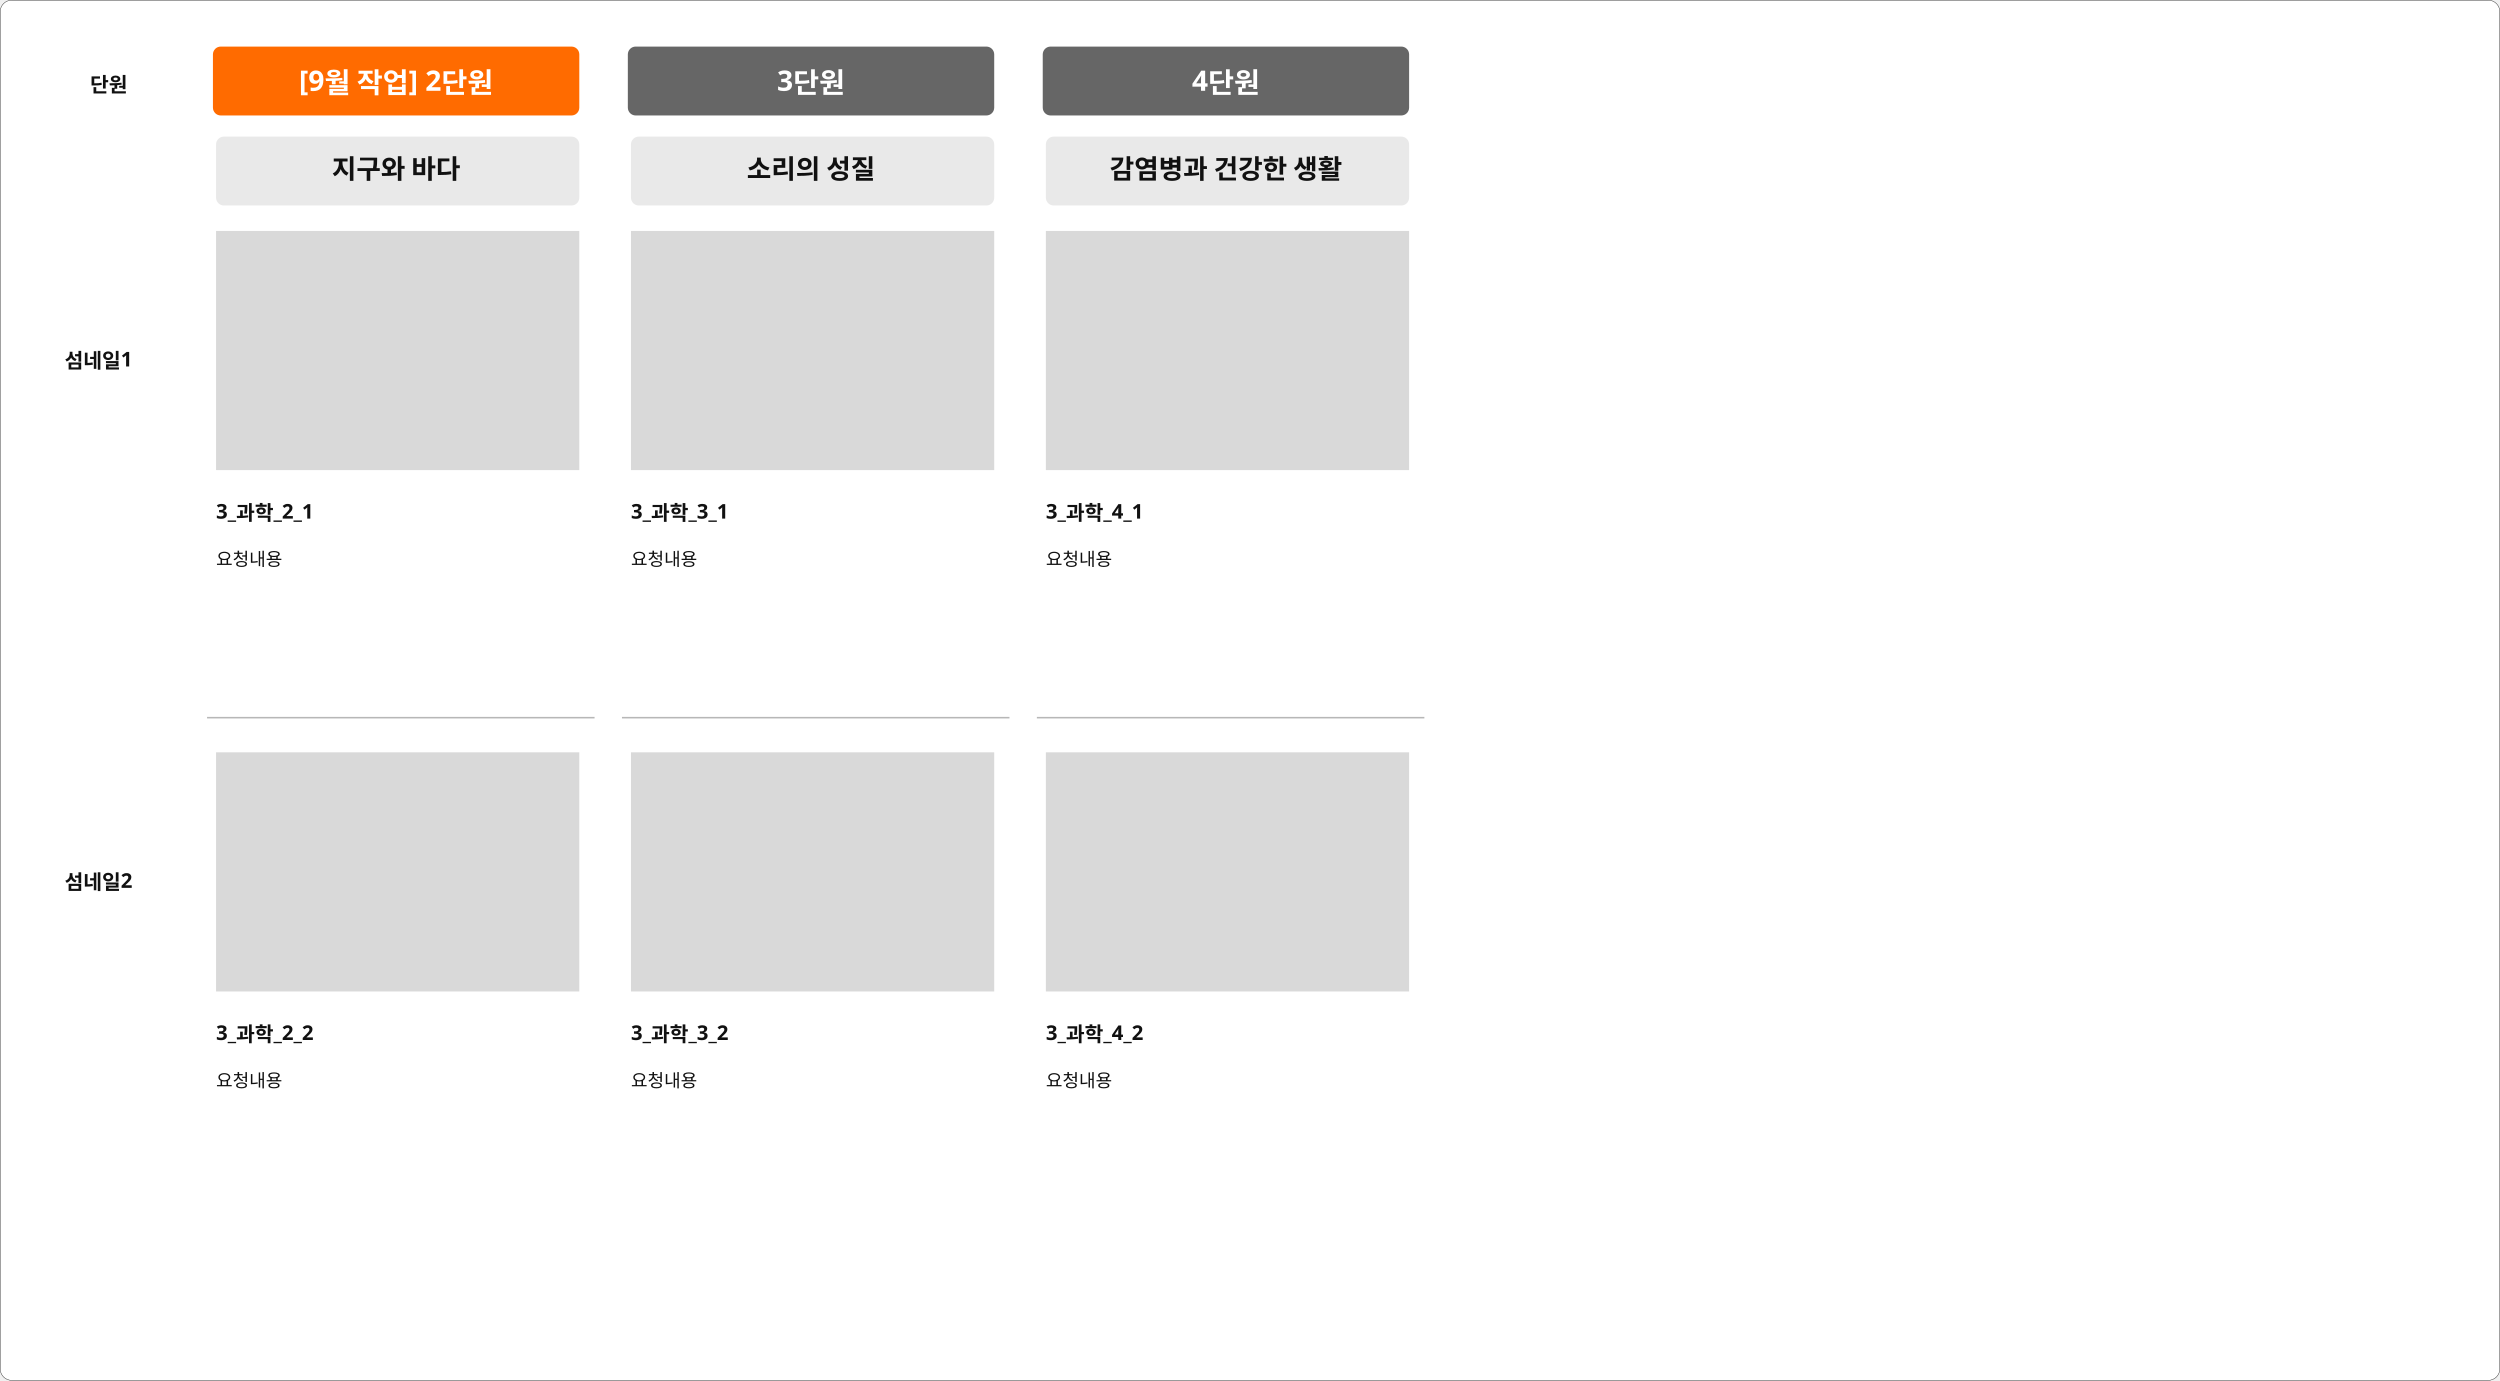
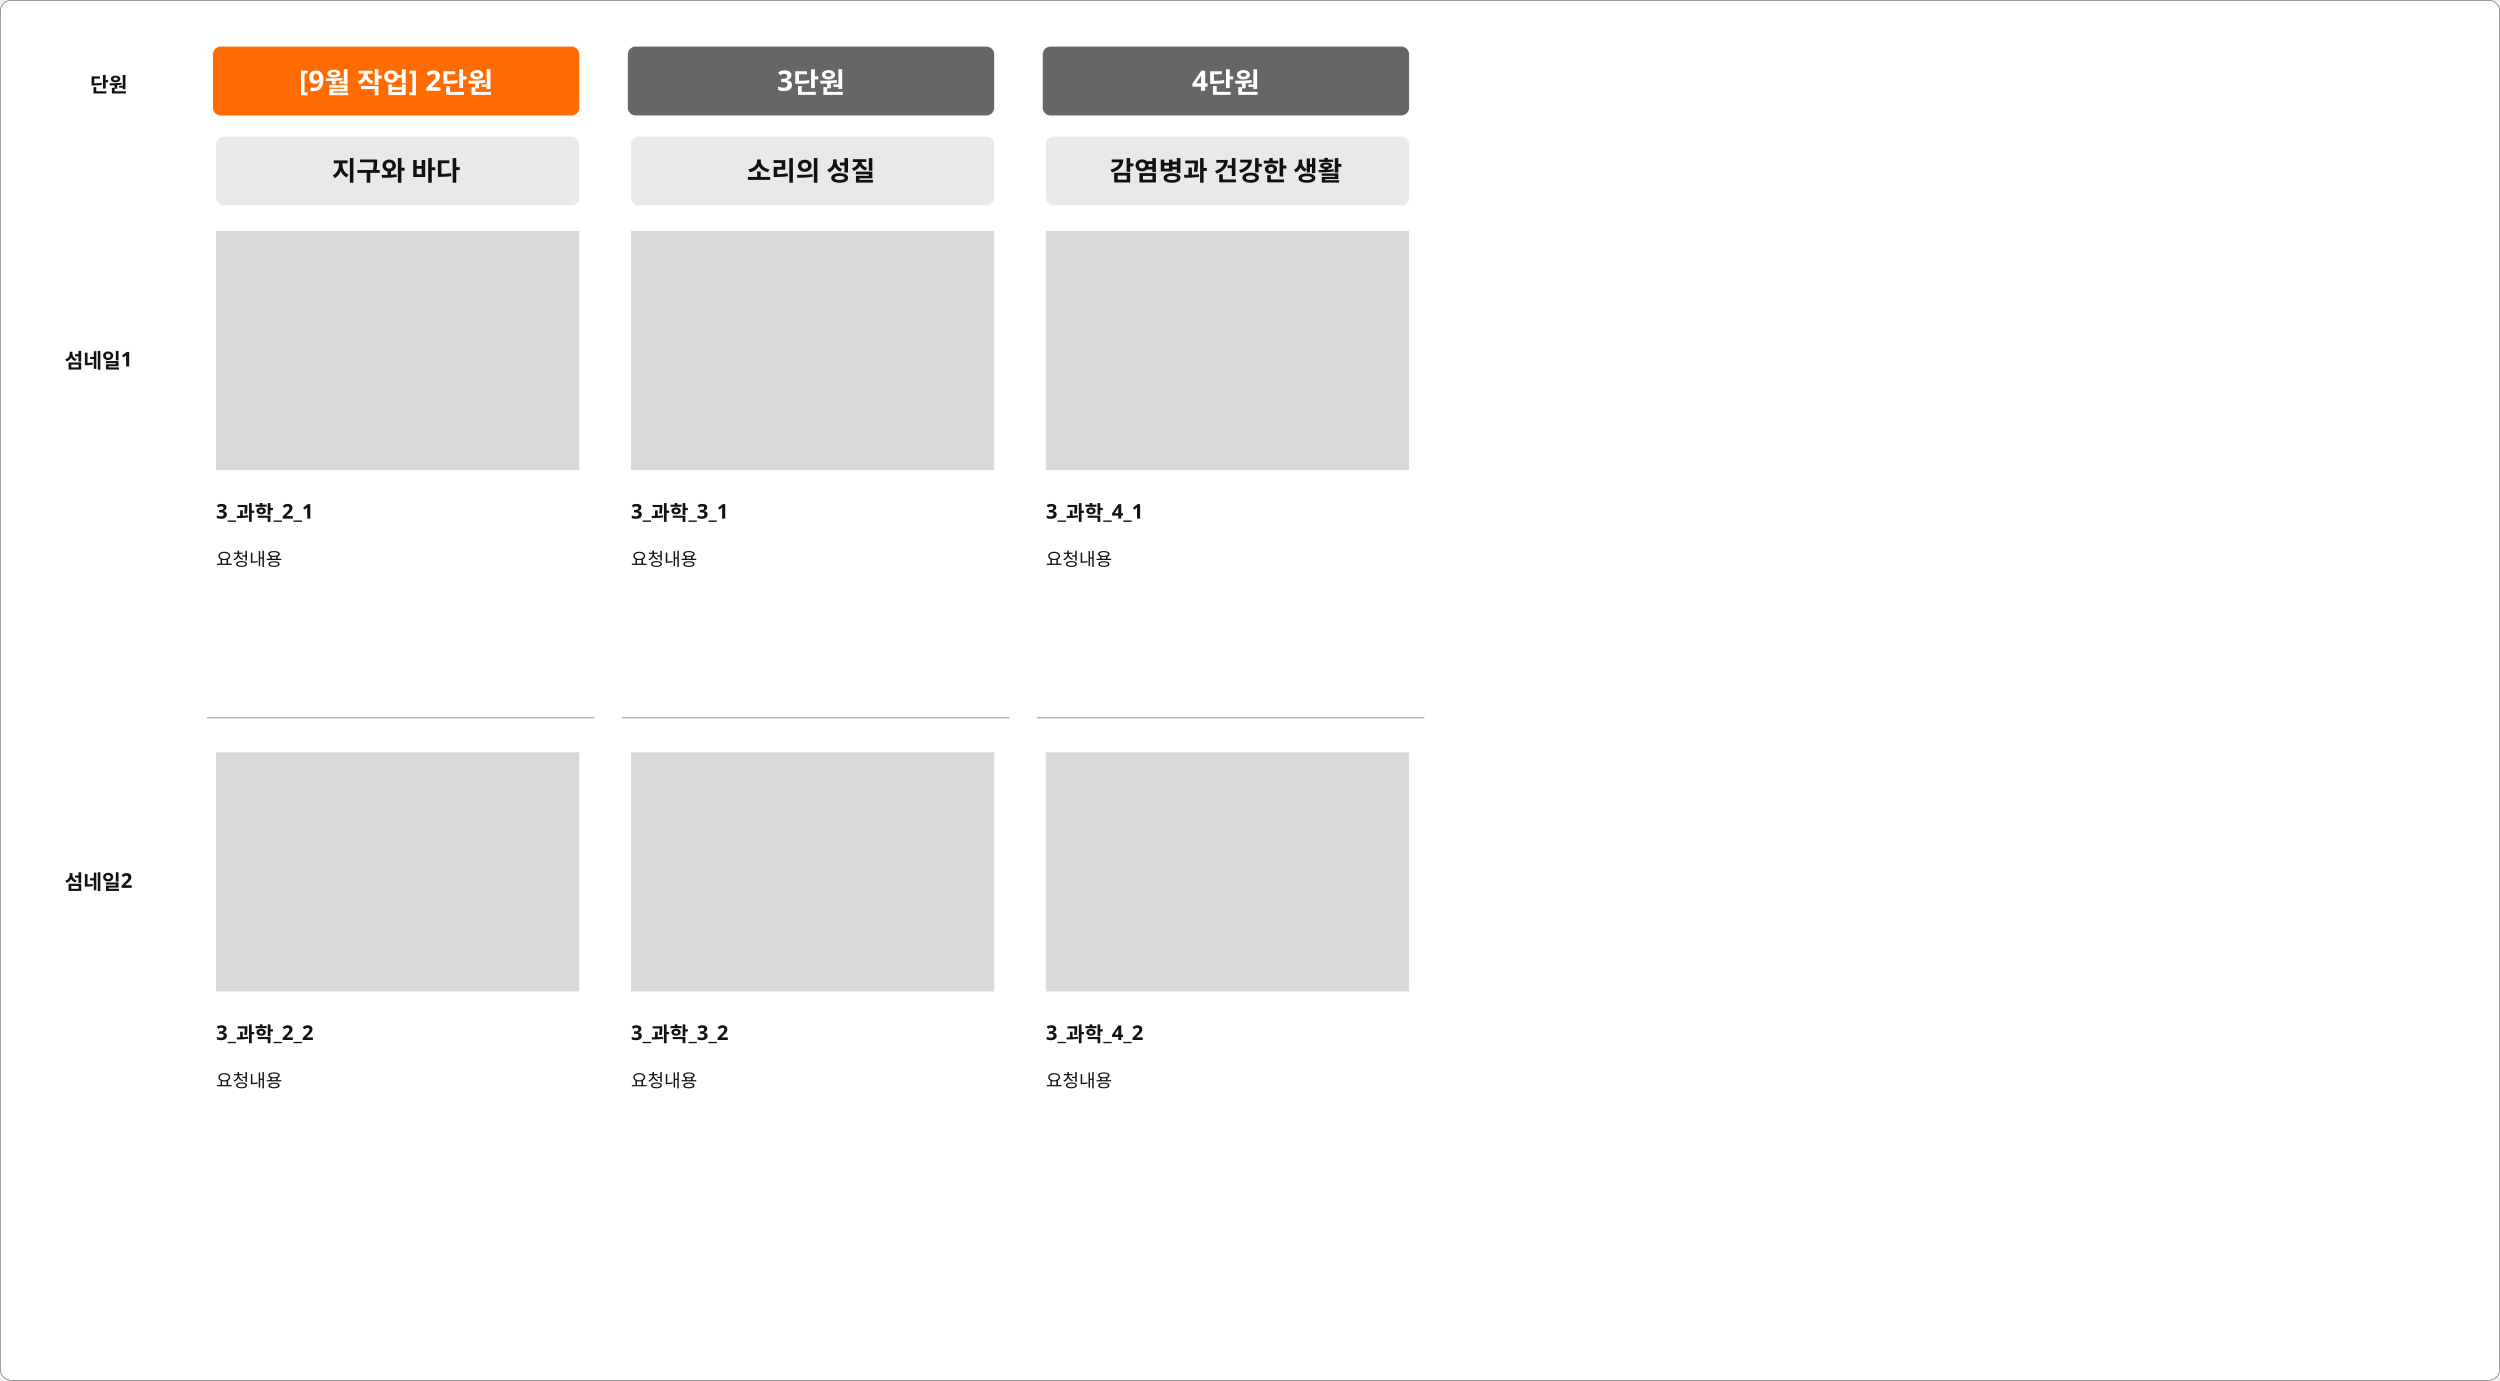
<svg xmlns="http://www.w3.org/2000/svg" width="6387" height="3527" viewBox="0 0 6387 3527" role="img" aria-labelledby="svg-title svg-desc">
  <style>
    text { font-family: 'NanumGothic', sans-serif; fill: #111111; letter-spacing: 0; }
    .unit-title { fill: #ffffff; font-size: 72px; font-weight: 700; }
    .filename { font-size: 52px; font-weight: 700; }
    .reuse-filename { fill: #8f3fab; }
    .request-label { font-size: 46px; font-weight: 400; }
    .row-label { font-size: 52px; font-weight: 700; }
  </style>
  <g id="board" data-name="작업표 배경">
    <rect id="board-background" x="0.5" y="0.5" width="6386" height="3526" rx="29.5" fill="#ffffff" stroke="#111111" />
  </g>
  <g id="labels" data-name="행 라벨">
    <g id="band-1-labels" data-name="1번째 행 라벨">
      <text id="band-1-unit-label" x="230" y="235" class="row-label">단원</text>
      <text id="band-1-thumbnail-1-label" x="165" y="940" class="row-label">섬네일1</text>
      <text id="band-1-thumbnail-2-label" x="165" y="2272" class="row-label">섬네일2</text>
    </g>
  </g>
  <g id="band-1-unit-2" data-name="[9월 작업] 2단원">
    <g id="band-1-unit-2-title" data-name="[9월 작업] 2단원 타이틀">
      <rect id="band-1-unit-2-title-background" x="544" y="119" width="936" height="176" rx="20" fill="#ff6b00" />
      <text id="band-1-unit-2-title-text" x="1012" y="232" text-anchor="middle" class="unit-title">[9월 작업] 2단원</text>
    </g>
    <g id="band-1-unit-2-item-1" data-name="지구와 바다">
      <g id="band-1-unit-2-item-1-name-title" data-name="지구와 바다 타이틀">
        <rect id="band-1-unit-2-item-1-name-background" x="552" y="349" width="928" height="176" rx="20" fill="#e9e9e9" />
-         <text id="band-1-unit-2-item-1-name" x="1012" y="456.04" text-anchor="middle" style="font-size:68px;font-weight:700">
-           <tspan id="band-1-unit-2-item-1-name-line-1" x="1012" dy="0">지구와 바다</tspan>
-         </text>
+         <text id="band-1-unit-2-item-1-name" x="1012" y="460.8" text-anchor="middle" style="font-size:68px;font-weight:700">지구와 바다</text>
      </g>
      <g id="band-1-unit-2-item-1-thumbnail-1" data-name="3_과학_2_1">
        <rect id="band-1-unit-2-item-1-thumbnail-1-placeholder" x="552" y="590" width="928" height="611" fill="#d9d9d9" />
        <text id="band-1-unit-2-item-1-thumbnail-1-filename" x="552" y="1325" class="filename">3_과학_2_1</text>
        <text id="band-1-unit-2-item-1-thumbnail-1-request" x="552" y="1445" class="request-label">요청내용</text>
      </g>
      <line id="band-1-unit-2-item-1-divider" x1="529" y1="1833.5" x2="1519" y2="1833.5" stroke="#b7b7b7" stroke-width="4" />
      <g id="band-1-unit-2-item-1-thumbnail-2" data-name="3_과학_2_2">
        <rect id="band-1-unit-2-item-1-thumbnail-2-placeholder" x="552" y="1922" width="928" height="611" fill="#d9d9d9" />
        <text id="band-1-unit-2-item-1-thumbnail-2-filename" x="552" y="2657" class="filename">3_과학_2_2</text>
        <text id="band-1-unit-2-item-1-thumbnail-2-request" x="552" y="2777" class="request-label">요청내용</text>
      </g>
    </g>
  </g>
  <g id="band-1-unit-3" data-name="3단원">
    <g id="band-1-unit-3-title" data-name="3단원 타이틀">
      <rect id="band-1-unit-3-title-background" x="1604" y="119" width="936" height="176" rx="20" fill="#666666" />
      <text id="band-1-unit-3-title-text" x="2072" y="232" text-anchor="middle" class="unit-title">3단원</text>
    </g>
    <g id="band-1-unit-3-item-1" data-name="소리의 성질">
      <g id="band-1-unit-3-item-1-name-title" data-name="소리의 성질 타이틀">
        <rect id="band-1-unit-3-item-1-name-background" x="1612" y="349" width="928" height="176" rx="20" fill="#e9e9e9" />
-         <text id="band-1-unit-3-item-1-name" x="2072" y="456.04" text-anchor="middle" style="font-size:68px;font-weight:700">
-           <tspan id="band-1-unit-3-item-1-name-line-1" x="2072" dy="0">소리의 성질</tspan>
-         </text>
+         <text id="band-1-unit-3-item-1-name" x="2072" y="460.8" text-anchor="middle" style="font-size:68px;font-weight:700">소리의 성질</text>
      </g>
      <g id="band-1-unit-3-item-1-thumbnail-1" data-name="3_과학_3_1">
        <rect id="band-1-unit-3-item-1-thumbnail-1-placeholder" x="1612" y="590" width="928" height="611" fill="#d9d9d9" />
        <text id="band-1-unit-3-item-1-thumbnail-1-filename" x="1612" y="1325" class="filename">3_과학_3_1</text>
        <text id="band-1-unit-3-item-1-thumbnail-1-request" x="1612" y="1445" class="request-label">요청내용</text>
      </g>
      <line id="band-1-unit-3-item-1-divider" x1="1589" y1="1833.5" x2="2579" y2="1833.5" stroke="#b7b7b7" stroke-width="4" />
      <g id="band-1-unit-3-item-1-thumbnail-2" data-name="3_과학_3_2">
        <rect id="band-1-unit-3-item-1-thumbnail-2-placeholder" x="1612" y="1922" width="928" height="611" fill="#d9d9d9" />
        <text id="band-1-unit-3-item-1-thumbnail-2-filename" x="1612" y="2657" class="filename">3_과학_3_2</text>
        <text id="band-1-unit-3-item-1-thumbnail-2-request" x="1612" y="2777" class="request-label">요청내용</text>
      </g>
    </g>
  </g>
  <g id="band-1-unit-4" data-name="4단원">
    <g id="band-1-unit-4-title" data-name="4단원 타이틀">
      <rect id="band-1-unit-4-title-background" x="2664" y="119" width="936" height="176" rx="20" fill="#666666" />
      <text id="band-1-unit-4-title-text" x="3132" y="232" text-anchor="middle" class="unit-title">4단원</text>
    </g>
    <g id="band-1-unit-4-item-1" data-name="감염병과 건강한 생활">
      <g id="band-1-unit-4-item-1-name-title" data-name="감염병과 건강한 생활 타이틀">
        <rect id="band-1-unit-4-item-1-name-background" x="2672" y="349" width="928" height="176" rx="20" fill="#e9e9e9" />
-         <text id="band-1-unit-4-item-1-name" x="3132" y="456.04" text-anchor="middle" style="font-size:68px;font-weight:700">
-           <tspan id="band-1-unit-4-item-1-name-line-1" x="3132" dy="0">감염병과 건강한 생활</tspan>
-         </text>
+         <text id="band-1-unit-4-item-1-name" x="3132" y="460.8" text-anchor="middle" style="font-size:68px;font-weight:700">감염병과 건강한 생활</text>
      </g>
      <g id="band-1-unit-4-item-1-thumbnail-1" data-name="3_과학_4_1">
        <rect id="band-1-unit-4-item-1-thumbnail-1-placeholder" x="2672" y="590" width="928" height="611" fill="#d9d9d9" />
        <text id="band-1-unit-4-item-1-thumbnail-1-filename" x="2672" y="1325" class="filename">3_과학_4_1</text>
        <text id="band-1-unit-4-item-1-thumbnail-1-request" x="2672" y="1445" class="request-label">요청내용</text>
      </g>
      <line id="band-1-unit-4-item-1-divider" x1="2649" y1="1833.5" x2="3639" y2="1833.5" stroke="#b7b7b7" stroke-width="4" />
      <g id="band-1-unit-4-item-1-thumbnail-2" data-name="3_과학_4_2">
        <rect id="band-1-unit-4-item-1-thumbnail-2-placeholder" x="2672" y="1922" width="928" height="611" fill="#d9d9d9" />
        <text id="band-1-unit-4-item-1-thumbnail-2-filename" x="2672" y="2657" class="filename">3_과학_4_2</text>
        <text id="band-1-unit-4-item-1-thumbnail-2-request" x="2672" y="2777" class="request-label">요청내용</text>
      </g>
    </g>
  </g>
</svg>
